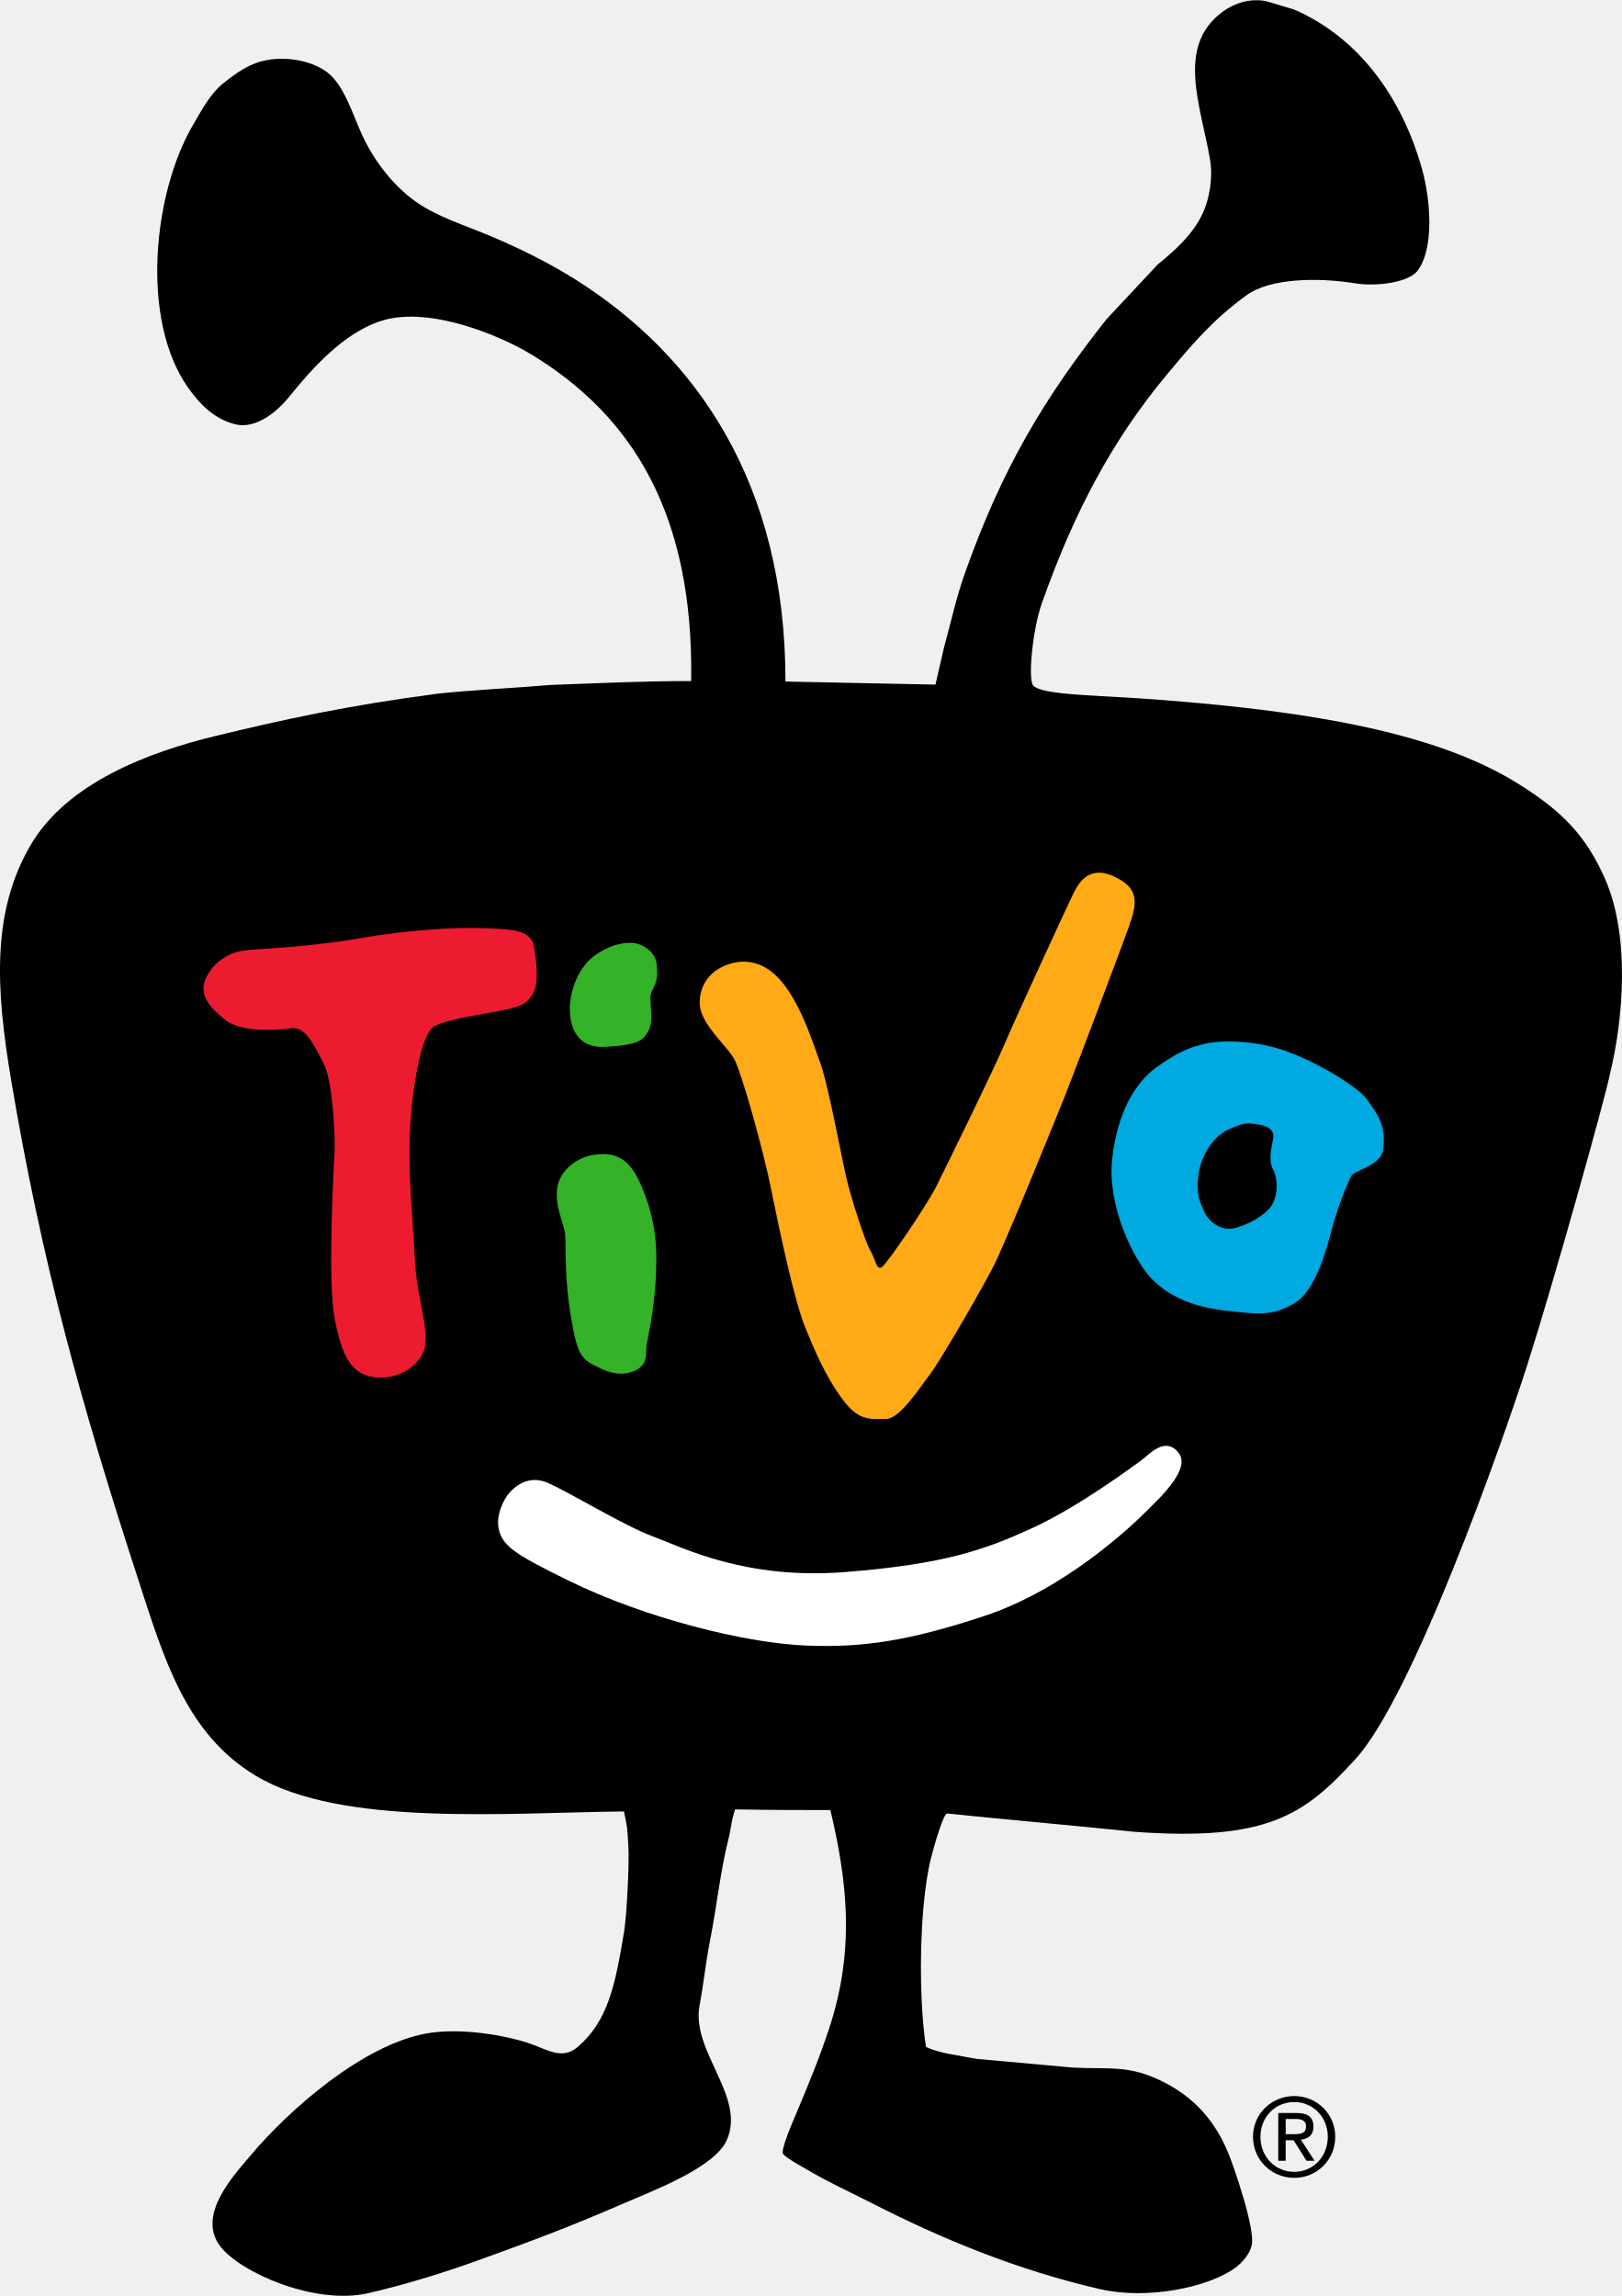
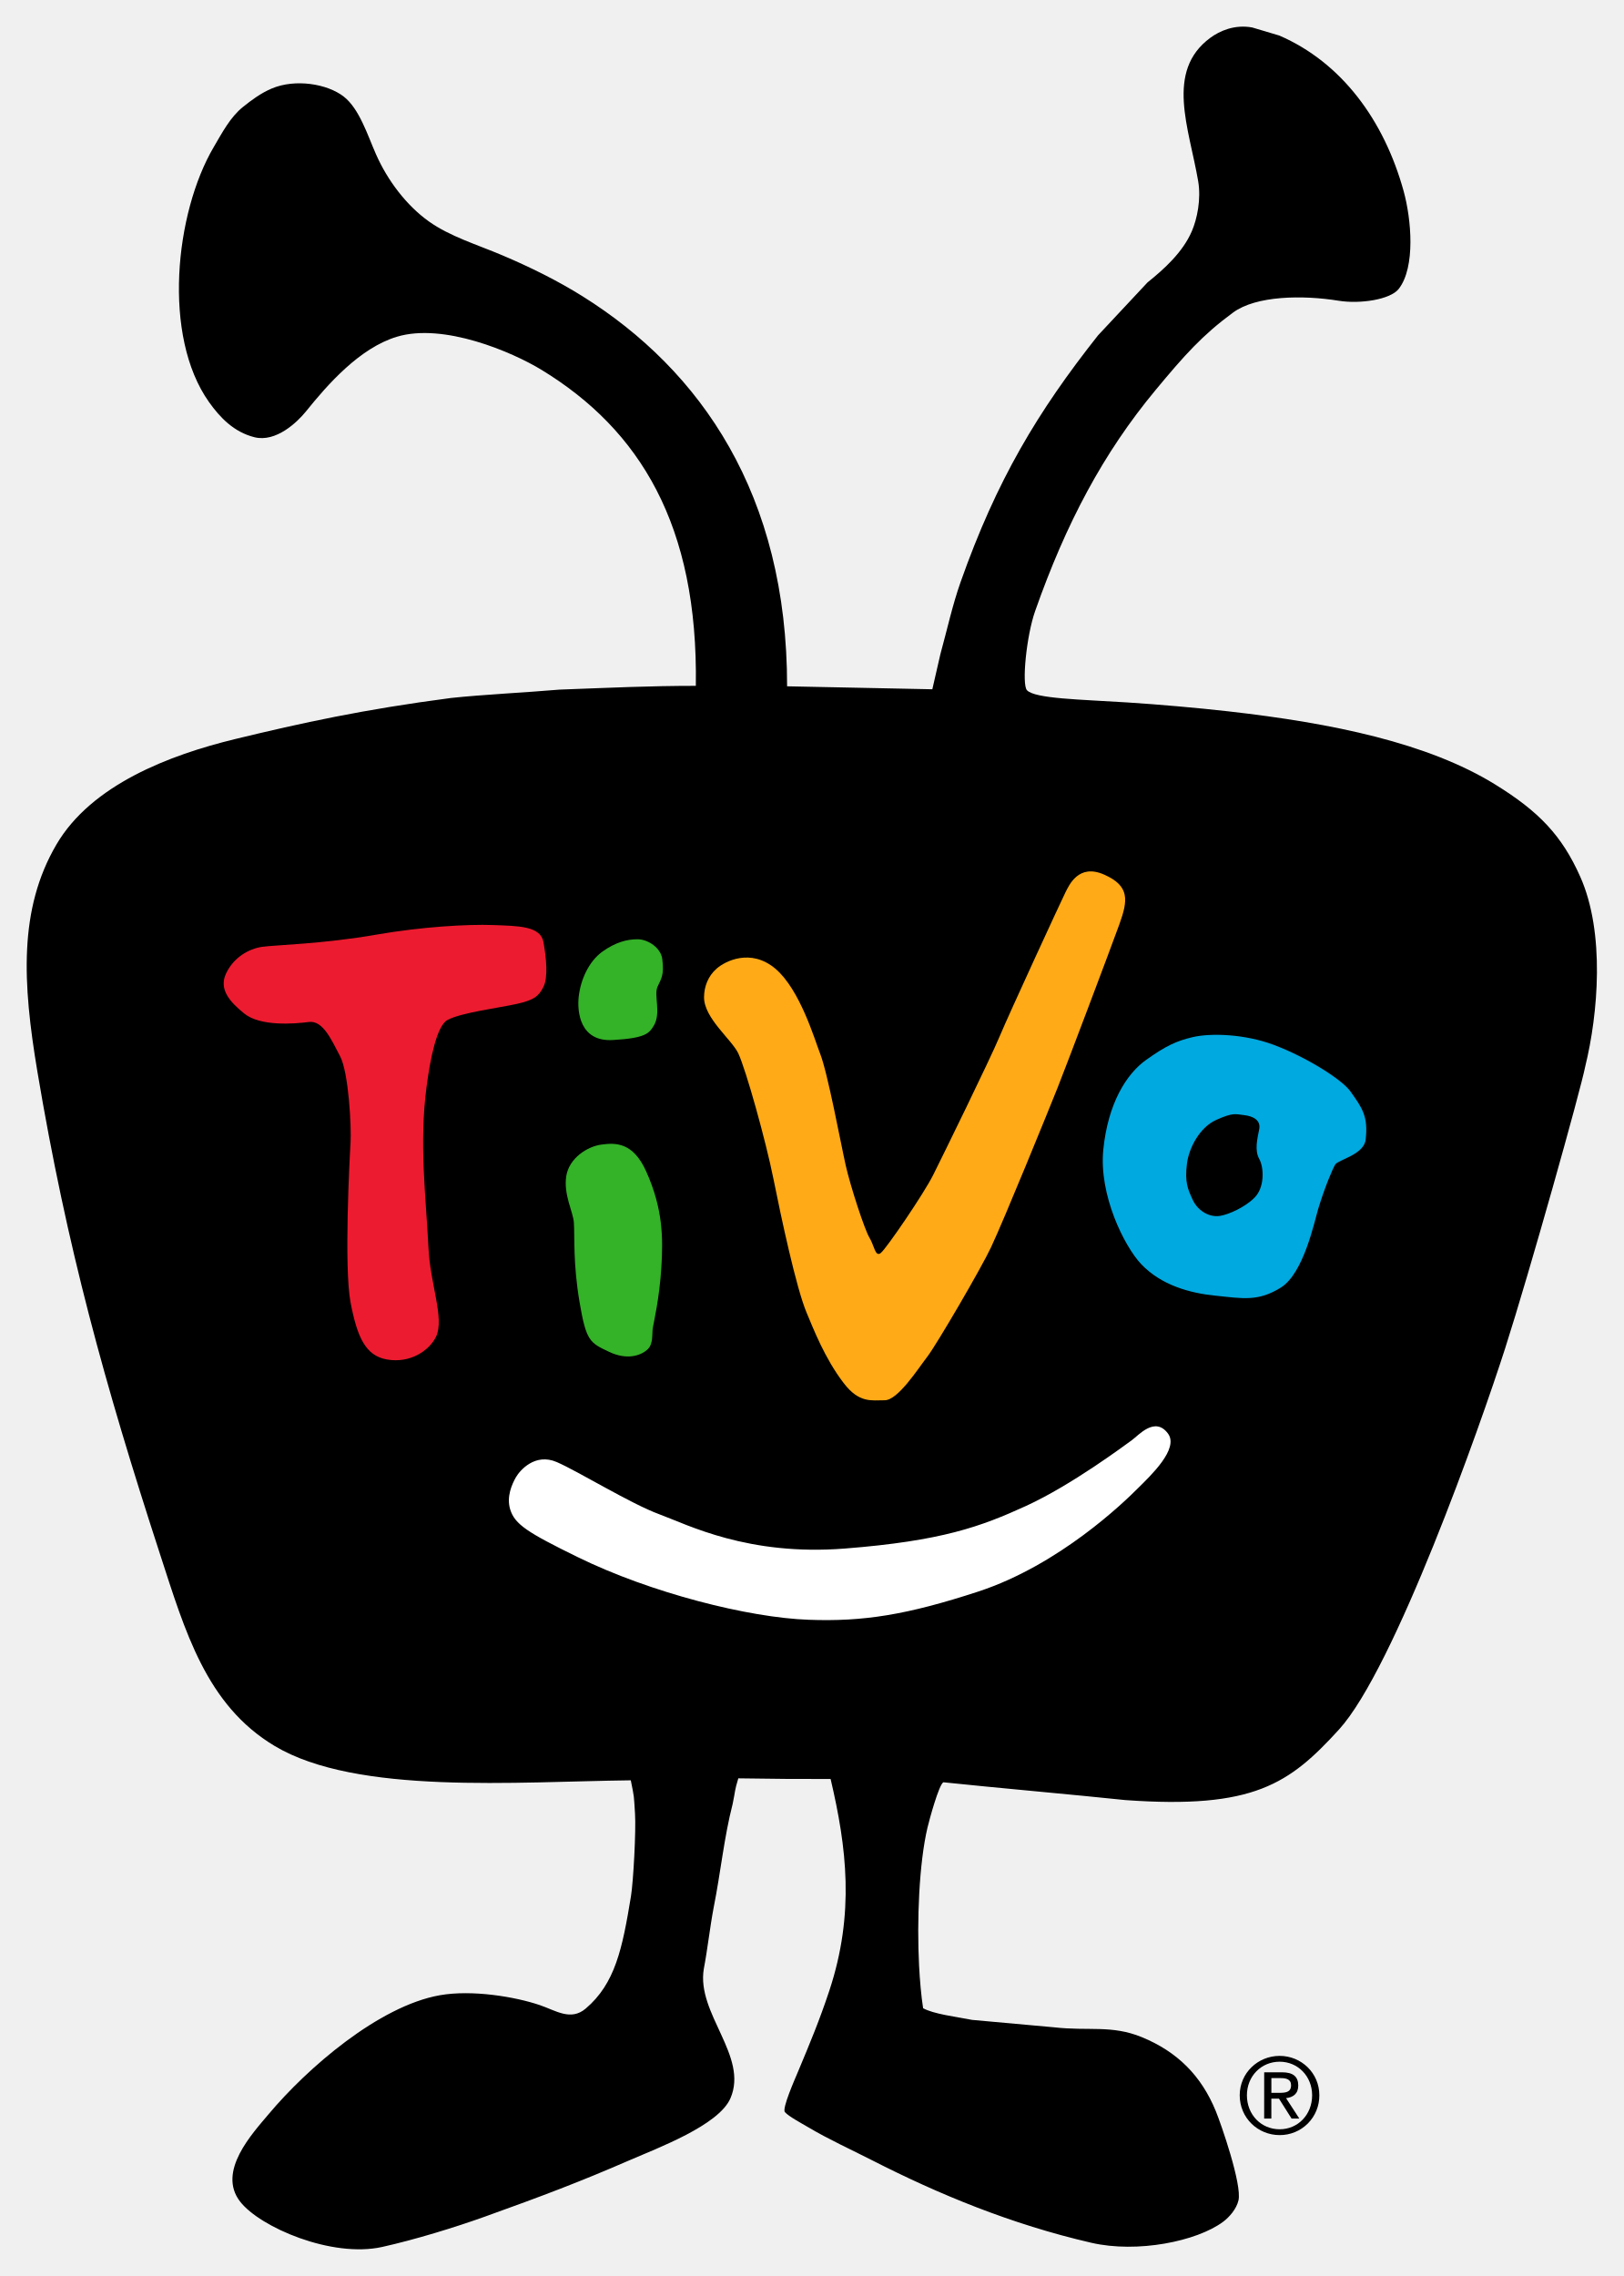
- <svg xmlns="http://www.w3.org/2000/svg" width="1766" height="2500" viewBox="233.396 69.215 152.609 216.001">
+ <svg xmlns="http://www.w3.org/2000/svg" data-fit="contain" viewBox="230.80 66.63 157.79 221.18">
  <path d="M330.609 133.705c.779.833 5.232.897 9.752 1.187 3.066.195 6.916.537 9.806.864 10.188 1.153 19.417 3.076 25.954 7.113 4.221 2.607 6.473 4.935 8.266 8.972 2.422 5.449 1.73 13.329.48 18.425-.465 2.366-5.383 19.897-7.785 27.396-2.413 7.529-10.766 31.146-16.148 37.042-4.812 5.272-8.268 7.753-20.764 6.856-4.753-.503-12.934-1.228-17.688-1.73-.434.245-1.355 3.624-1.541 4.405-.819 3.483-1.041 9.055-.817 13.414.069 1.382.208 2.973.392 4.14 1.039.56 3.041.805 4.775 1.134 2.199.205 5.756.515 7.954.719 3.354.383 5.589-.248 8.53.958 3.438 1.411 5.771 3.731 7.187 7.187.517 1.262 2.562 7.141 2.204 8.674-.195.838-.893 1.634-1.497 2.083-2.552 1.895-8.327 3.07-12.806 2.037-7.786-1.796-14.859-4.728-21.275-8.002-2.173-1.107-4.219-2.028-6.253-3.234-.593-.352-1.868-1.029-2.251-1.461-.303-.339.979-3.223 1.293-3.977 1.139-2.719 2.068-4.942 3.02-7.812 2.492-7.521 1.688-13.951.129-20.584-3.396 0-5.127 0-8.971-.064-.393 1.304-.258 1.089-.55 2.489-.847 3.306-1.149 6.567-1.845 10.067-.372 1.957-.586 4.003-.958 5.961-.731 4.345 4.364 8.477 2.587 12.578-1.139 2.628-7.062 4.826-9.848 6.037-4.729 2.056-8.407 3.45-14.016 5.462-2.898 1.041-6.811 2.243-9.988 2.947-4.901 1.087-11.877-1.923-13.801-4.41-2.271-2.93 1.217-6.642 2.777-8.502 3.738-4.457 10.688-10.495 16.627-11.549 3.141-.557 7.346.147 9.729.96 1.549.524 3 1.571 4.455.334 2.863-2.433 3.562-5.809 4.396-10.901.238-1.451.503-6.396.396-8.049-.121-1.859-.051-1.436-.41-3.232-11.151.129-26.614 1.437-34.606-3.333-6.662-3.976-8.717-11.174-11.149-18.647-5.383-16.534-9.07-29.915-11.92-46.91-1.44-8.589-1.83-15.752 1.846-22.037 3.41-5.833 11.035-8.723 17.379-10.261 6.508-1.578 12.496-2.884 20.982-3.992 3.131-.335 7.184-.525 10.547-.813 5.191-.192 8.621-.362 13.242-.367.237-15.621-5.438-24.876-14.988-30.702-2.891-1.763-9.537-4.588-14.064-3.223-3.617 1.091-6.721 4.625-8.84 7.259-.844 1.046-2.912 3.024-5 2.507-2.01-.499-3.366-1.931-4.418-3.412-4.561-6.42-3.309-18.374.447-24.772.828-1.409 1.615-2.925 2.853-3.915.841-.675 1.735-1.342 2.796-1.79 2.285-.967 5.391-.46 6.99.782 1.521 1.183 2.312 3.729 3.132 5.593 1.127 2.564 2.976 4.997 5.146 6.542 2.061 1.467 4.662 2.24 7.158 3.3 2.705 1.146 5.375 2.47 7.772 3.97 11.513 7.201 19.901 19.271 19.886 37.907 4.754.112 9.361.176 14.115.288l.783-3.411c.666-2.426 1.174-4.771 1.957-6.99 3.509-9.932 7.496-16.572 13.363-23.991l4.811-5.145c1.632-1.313 3.428-2.936 4.307-4.978.518-1.198.913-3.119.615-4.864-.877-5.141-3.227-10.679 1.175-13.926.913-.674 2.373-1.325 4.082-1.007l2.628.783c6.066 2.622 10.189 8.243 12.088 15.132.742 2.696 1.168 7.371-.48 9.488-.807 1.038-3.748 1.489-5.846 1.15-3.506-.567-8.016-.498-10.254 1.148-2.996 2.204-4.721 4.146-7.529 7.528-5.096 6.131-8.709 12.959-11.709 21.484-.85 2.41-1.311 7.137-.794 7.691z" />
  <path d="M355.167 266.419c2.101 0 3.858 1.657 3.858 3.829a3.836 3.836 0 0 1-3.858 3.869c-2.108 0-3.881-1.657-3.881-3.869 0-2.172 1.773-3.829 3.881-3.829zm0 7.132c1.778 0 3.157-1.421 3.157-3.303 0-1.845-1.379-3.263-3.157-3.263-1.802 0-3.181 1.418-3.181 3.263 0 1.882 1.379 3.303 3.181 3.303zm-1.502-5.537h1.737c1.07 0 1.574.421 1.574 1.286 0 .813-.515 1.15-1.185 1.226l1.288 1.984h-.753l-1.224-1.934h-.742v1.934h-.698l.003-4.496zm.698 1.996h.73c.616 0 1.184-.03 1.184-.74 0-.599-.516-.691-.987-.691h-.927v1.431z" />
  <g>
    <path d="M256.277 158.642c1.293-.183 5.914-.273 11.175-1.197 4.337-.75 8.778-1.012 11.274-.92 2.49.092 4.613.092 4.893 1.66.277 1.566.46 3.416 0 4.343-.46.921-.924 1.29-2.585 1.66-1.664.376-5.409.841-6.748 1.566-1.046.574-1.679 3.812-2.026 6.47-.738 5.54-.062 10.735.186 15.708.166 3.496 1.568 6.833.738 8.587-.637 1.326-2.483 2.641-4.805 2.219-2.035-.371-2.861-2.127-3.509-5.544-.649-3.417-.097-13.947 0-15.521.093-1.566-.185-6.832-1.019-8.405-.83-1.568-1.66-3.514-3.047-3.321-1.385.179-4.713.452-6.281-.835-1.328-1.083-2.492-2.308-1.754-3.878.741-1.572 2.215-2.405 3.508-2.592z" fill="#ed1b2f" />
    <path d="M292.764 157.907c1.016 0 2.281.837 2.405 1.938.185 1.574-.091 1.849-.467 2.682-.366.832.376 2.583-.366 3.786-.428.703-.742 1.207-3.975 1.386-3.231.188-3.461-2.782-3.324-4.156.188-1.752 1.018-3.509 2.311-4.436 1.293-.923 2.4-1.2 3.416-1.2zM289.255 177.86c1.386-.188 3.069-.23 4.339 2.585 1.666 3.696 1.651 6.545 1.484 9.332-.189 3.045-.742 5.359-.834 5.915-.096.547.092 1.566-.555 2.118-.647.557-1.941 1.017-3.694.191-1.862-.889-2.22-1.017-2.865-4.808-.644-3.788-.462-6.28-.556-7.761-.061-1.007-1.025-2.713-.738-4.521.281-1.73 2.032-2.867 3.419-3.051z" fill="#34b228" />
    <path d="M300.434 160.771c.828-.736 3.326-2.026 5.729 0 2.396 2.032 3.813 6.889 4.334 8.222.743 1.848 2.038 8.867 2.5 10.898.458 2.032 1.845 6.277 2.308 7.021.461.741.553 1.936 1.108 1.473.554-.455 4.153-5.723 5.078-7.566.926-1.846 5.545-11.271 6.47-13.49.926-2.219 6.002-13.208 6.37-13.944.373-.742 1.294-2.867 3.786-1.759 2.496 1.105 2.312 2.496 1.48 4.808-.834 2.312-5.084 13.572-6.004 15.883-.924 2.311-5.17 12.751-6.474 15.521-.901 1.94-5.267 9.423-6.185 10.621-.928 1.201-2.862 4.248-4.156 4.248-1.293 0-2.479.291-3.975-1.664-1.846-2.394-2.967-5.325-3.603-6.83-1.017-2.402-2.492-9.336-3.231-13.026-.74-3.697-2.678-10.628-3.416-12.192-.637-1.345-3.328-3.416-3.328-5.45.005-1.018.375-2.035 1.209-2.774z" fill="#ffaa16" />
    <path d="M346.709 167.419c1.79-.419 5.062-.301 7.852.738 3.233 1.205 6.69 3.403 7.483 4.532 1.108 1.566 1.755 2.397 1.479 4.706-.176 1.453-2.682 1.941-2.955 2.405-.276.455-1.021 2.22-1.664 4.34-.354 1.181-1.396 6.222-3.611 7.609-2.217 1.383-3.688 1.07-6.363.793-2.494-.245-5.267-1.017-7.207-3.051-1.639-1.719-4.152-6.741-3.691-11.173.455-4.434 2.214-7.299 4.156-8.686 1.934-1.378 2.953-1.842 4.521-2.213zm2.307 8.036c-1.656.739-2.676 2.779-2.857 4.252-.232 1.825.089 2.495.553 3.51.463 1.017 1.572 1.758 2.68 1.568.82-.131 2.4-.829 3.326-1.761 1.016-1.004.926-2.95.461-3.779-.461-.833-.183-1.938 0-2.867.188-.924-.646-1.291-1.479-1.383-.837-.09-1.018-.28-2.684.46z" fill="#00a9e0" />
    <path d="M280.939 210.191c.371-.646 1.847-2.398 3.972-1.479 2.126.924 7.206 4.063 9.978 5.078 2.77 1.02 8.594 4.065 18.012 3.327 9.424-.741 13.213-2.123 17.646-4.153 4.435-2.036 9.606-5.915 10.254-6.377.646-.461 2.244-2.36 3.513-.646 1.092 1.473-1.664 4.074-2.961 5.355-1.289 1.294-7.572 7.391-15.422 9.982-7.015 2.3-11.263 2.957-16.535 2.76-5.813-.198-15.354-2.608-22.447-6.089-4.895-2.396-6.106-3.182-6.559-4.618-.392-1.262.182-2.493.549-3.14z" fill="#fff" />
  </g>
</svg>
